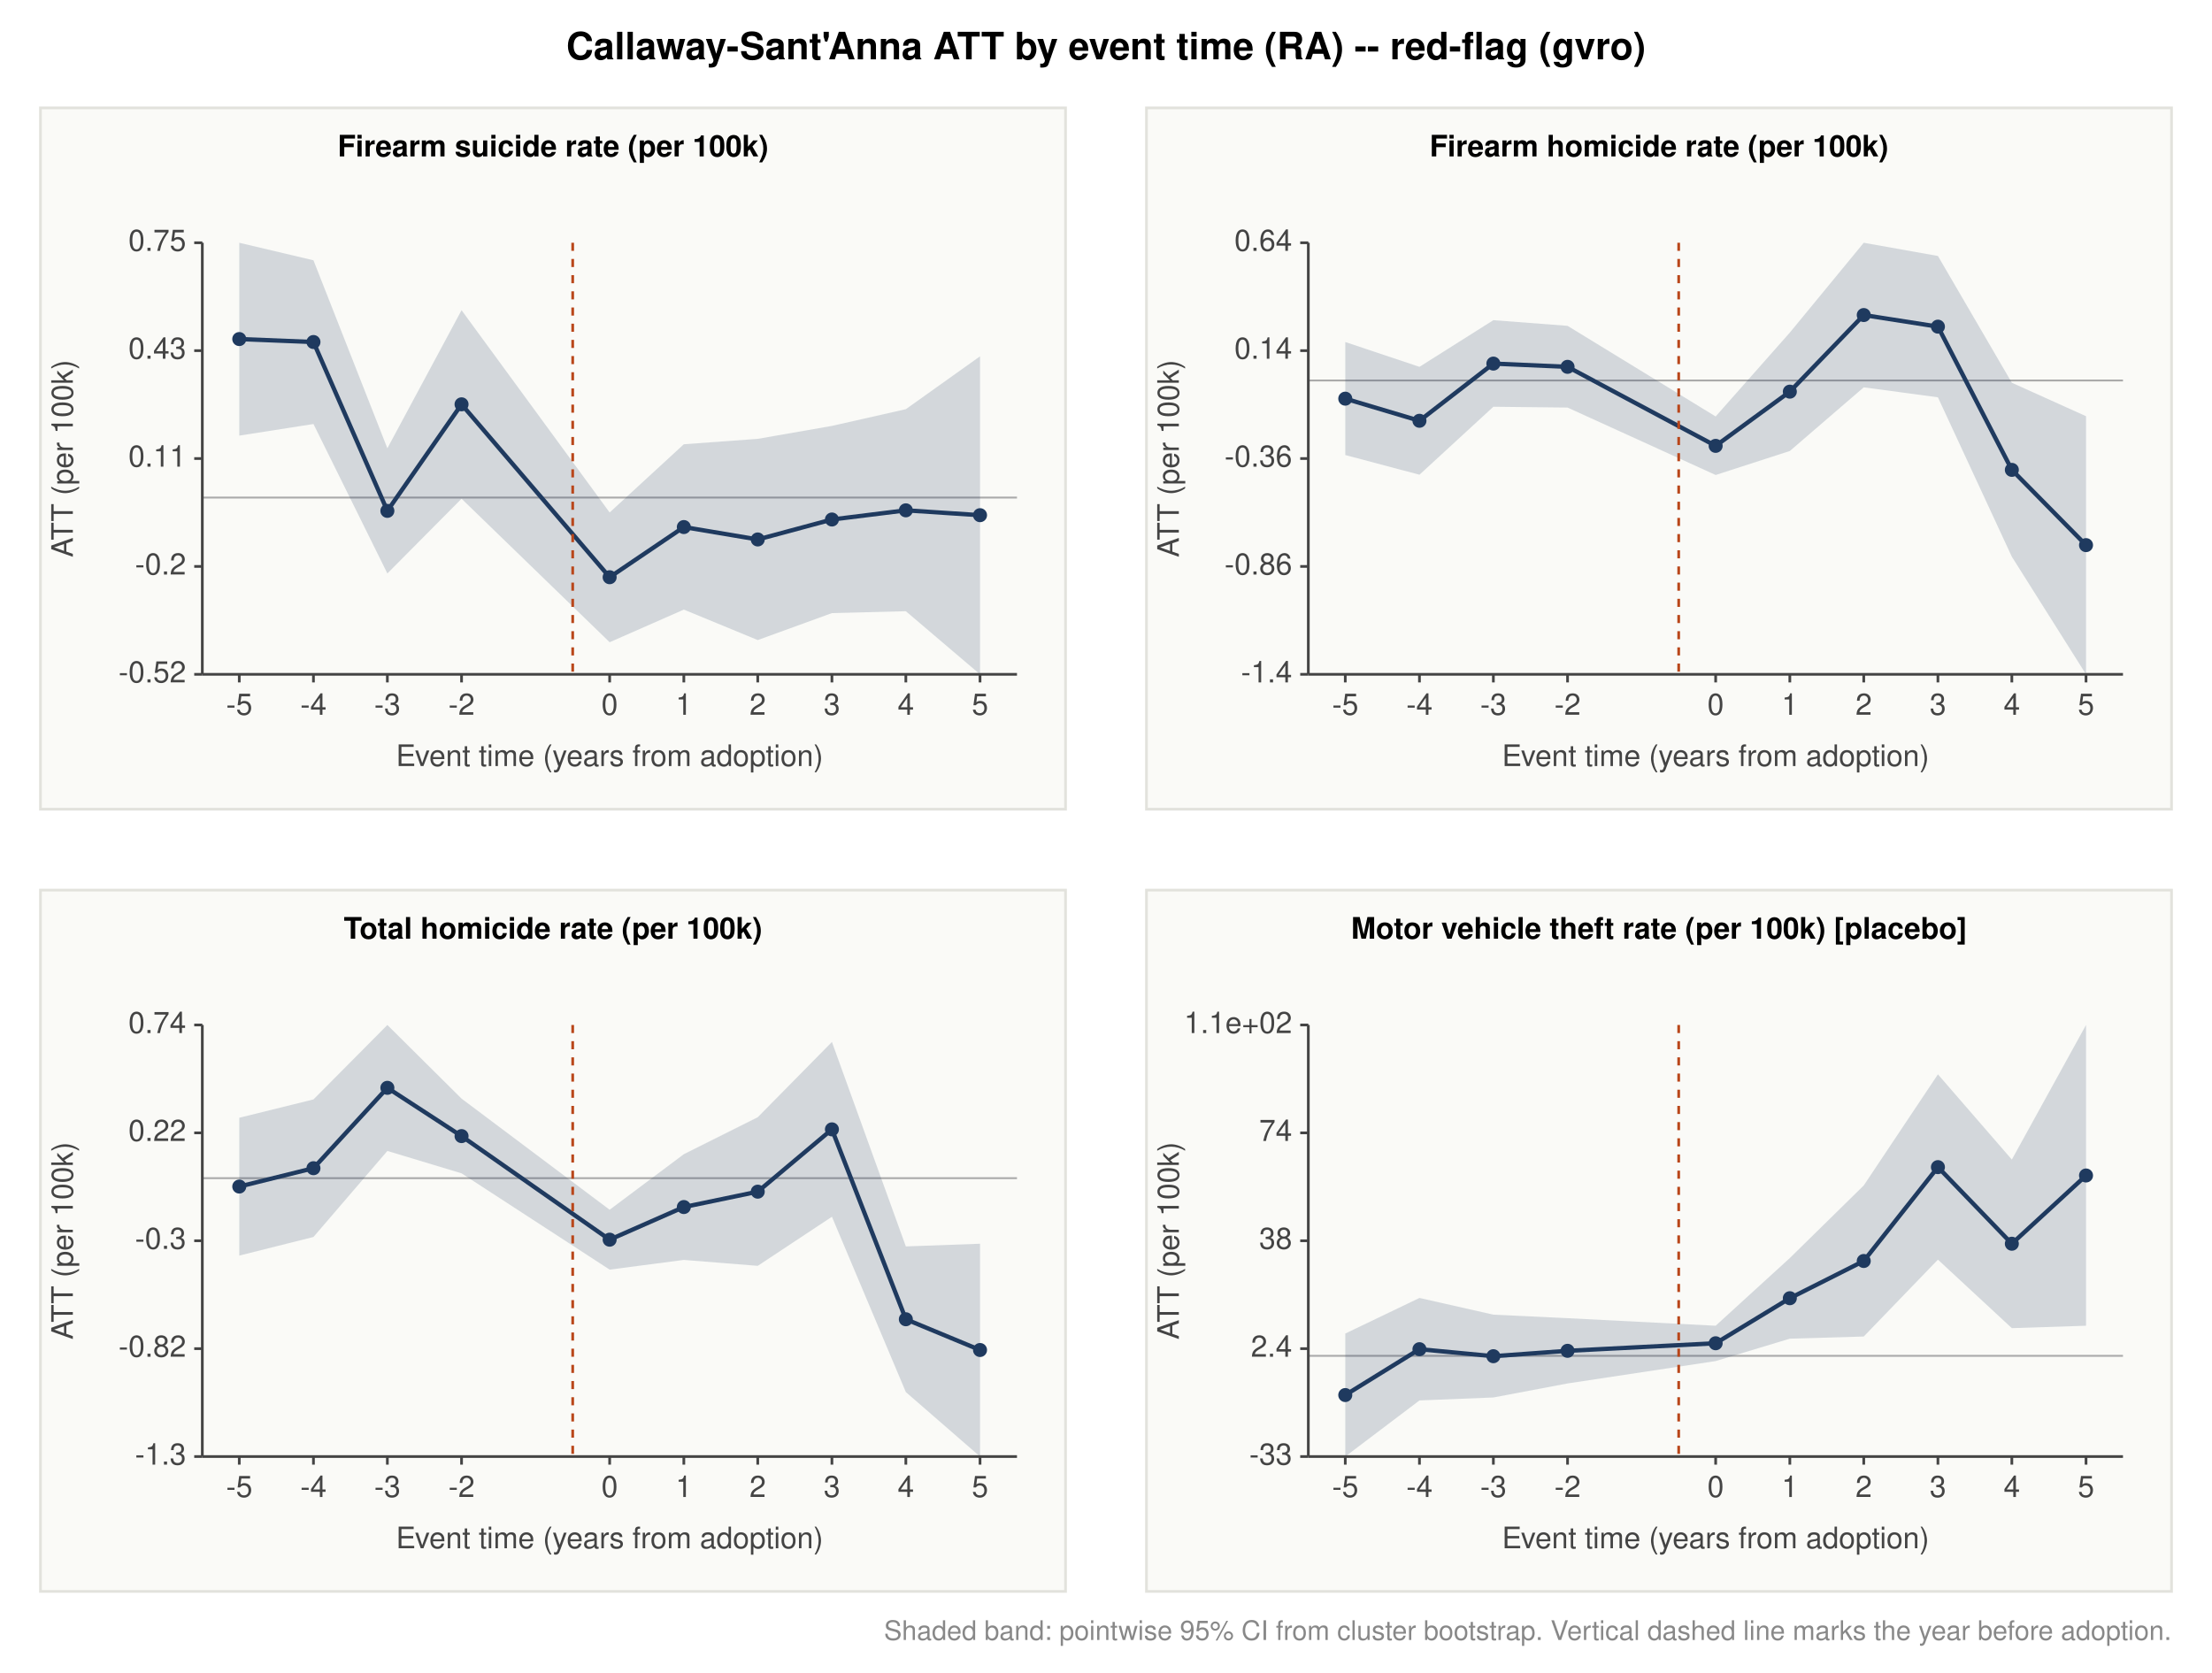
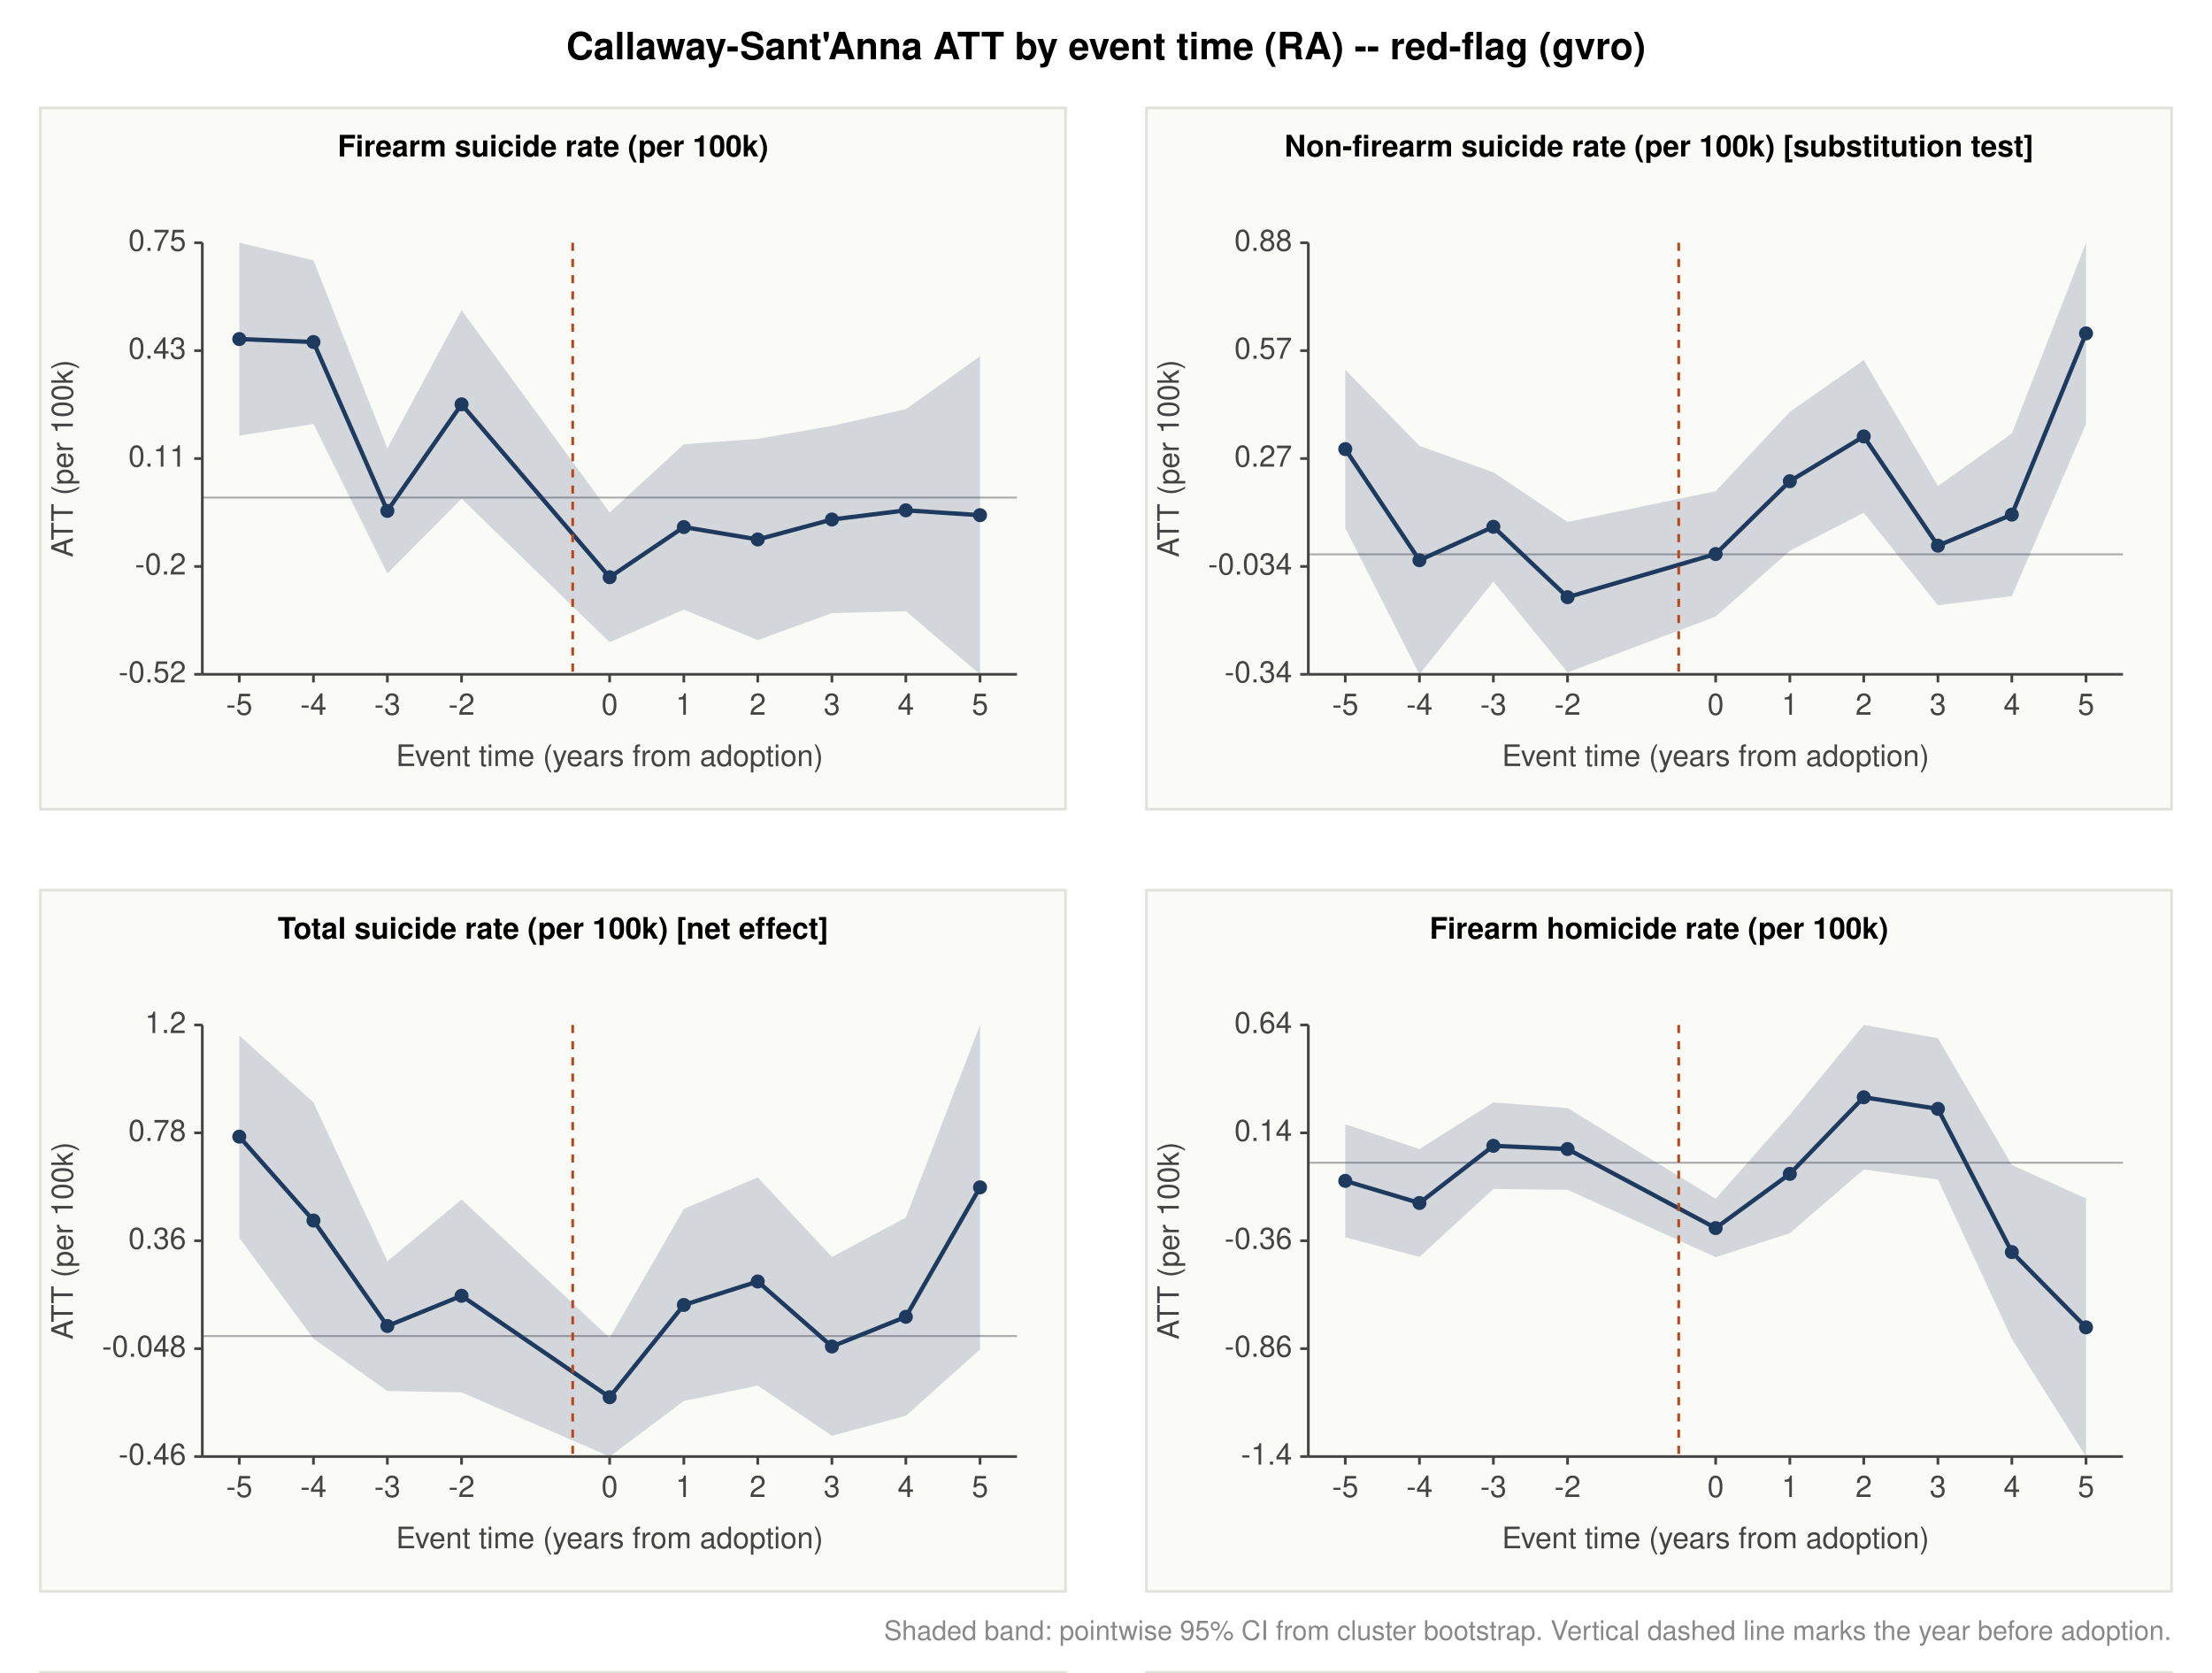
<svg xmlns="http://www.w3.org/2000/svg" viewBox="0 0 820 620" font-family="-apple-system, Segoe UI, Helvetica, Arial, sans-serif" font-size="11">
  <text x="410.0" y="22" text-anchor="middle" font-size="14" font-weight="600">Callaway-Sant'Anna ATT by event time (RA) -- red-flag (gvro)</text>
  <rect x="15" y="40" width="380" height="260" fill="#fafaf7" stroke="#e2e2dc" />
  <text x="205.0" y="58" text-anchor="middle" font-weight="600">Firearm suicide rate (per 100k)</text>
  <line x1="75" y1="184.469" x2="377" y2="184.469" stroke="#aaaaaa" stroke-width="0.7" />
  <polygon points="88.7,90.0 116.2,96.5 143.6,166.2 171.1,115.0 226.0,190.0 253.5,164.7 280.9,162.7 308.4,157.9 335.8,151.7 363.3,132.1 363.3,250.0 335.8,226.6 308.4,227.3 280.9,237.3 253.5,226.0 226.0,238.1 171.1,184.9 143.6,212.6 116.2,157.2 88.7,161.5" fill="#1f3a5f" opacity="0.18" />
  <polyline points="88.7,125.7 116.2,126.8 143.6,189.4 171.1,149.9 226.0,214.0 253.5,195.4 280.9,200.0 308.4,192.6 335.8,189.2 363.3,191.0" fill="none" stroke="#1f3a5f" stroke-width="1.6" />
  <circle cx="88.7" cy="125.7" r="2.6" fill="#1f3a5f" />
  <circle cx="116.2" cy="126.8" r="2.6" fill="#1f3a5f" />
  <circle cx="143.6" cy="189.4" r="2.6" fill="#1f3a5f" />
  <circle cx="171.1" cy="149.9" r="2.6" fill="#1f3a5f" />
  <circle cx="226.0" cy="214.0" r="2.6" fill="#1f3a5f" />
  <circle cx="253.5" cy="195.4" r="2.6" fill="#1f3a5f" />
  <circle cx="280.9" cy="200.0" r="2.6" fill="#1f3a5f" />
  <circle cx="308.4" cy="192.6" r="2.6" fill="#1f3a5f" />
  <circle cx="335.8" cy="189.2" r="2.6" fill="#1f3a5f" />
  <circle cx="363.3" cy="191.0" r="2.6" fill="#1f3a5f" />
  <line x1="212.3" y1="90" x2="212.3" y2="250" stroke="#b9461a" stroke-dasharray="3 3" />
  <line x1="75" y1="250" x2="377" y2="250" stroke="#444" />
  <line x1="75" y1="90" x2="75" y2="250" stroke="#444" />
  <line x1="88.7" y1="250" x2="88.7" y2="253" stroke="#444" />
  <text x="88.7" y="265" text-anchor="middle" fill="#444">-5</text>
  <line x1="116.2" y1="250" x2="116.2" y2="253" stroke="#444" />
  <text x="116.2" y="265" text-anchor="middle" fill="#444">-4</text>
  <line x1="143.6" y1="250" x2="143.6" y2="253" stroke="#444" />
  <text x="143.6" y="265" text-anchor="middle" fill="#444">-3</text>
  <line x1="171.1" y1="250" x2="171.1" y2="253" stroke="#444" />
  <text x="171.1" y="265" text-anchor="middle" fill="#444">-2</text>
  <line x1="226.0" y1="250" x2="226.0" y2="253" stroke="#444" />
  <text x="226.0" y="265" text-anchor="middle" fill="#444">0</text>
  <line x1="253.5" y1="250" x2="253.5" y2="253" stroke="#444" />
  <text x="253.5" y="265" text-anchor="middle" fill="#444">1</text>
  <line x1="280.9" y1="250" x2="280.9" y2="253" stroke="#444" />
  <text x="280.9" y="265" text-anchor="middle" fill="#444">2</text>
  <line x1="308.4" y1="250" x2="308.4" y2="253" stroke="#444" />
  <text x="308.4" y="265" text-anchor="middle" fill="#444">3</text>
  <line x1="335.8" y1="250" x2="335.8" y2="253" stroke="#444" />
  <text x="335.8" y="265" text-anchor="middle" fill="#444">4</text>
  <line x1="363.3" y1="250" x2="363.3" y2="253" stroke="#444" />
  <text x="363.3" y="265" text-anchor="middle" fill="#444">5</text>
  <line x1="72" y1="250.0" x2="75" y2="250.0" stroke="#444" />
  <text x="69" y="253.0" text-anchor="end" fill="#444">-0.52</text>
  <line x1="72" y1="210.0" x2="75" y2="210.0" stroke="#444" />
  <text x="69" y="213.0" text-anchor="end" fill="#444">-0.2</text>
  <line x1="72" y1="170.0" x2="75" y2="170.0" stroke="#444" />
  <text x="69" y="173.0" text-anchor="end" fill="#444">0.11</text>
  <line x1="72" y1="130.0" x2="75" y2="130.0" stroke="#444" />
  <text x="69" y="133.0" text-anchor="end" fill="#444">0.43</text>
  <line x1="72" y1="90.0" x2="75" y2="90.0" stroke="#444" />
  <text x="69" y="93.0" text-anchor="end" fill="#444">0.75</text>
  <text x="226.0" y="284" text-anchor="middle" fill="#444">Event time (years from adoption)</text>
  <text x="27" y="170.0" text-anchor="middle" fill="#444" transform="rotate(-90 27 170.0)">ATT (per 100k)</text>
  <rect x="425" y="40" width="380" height="260" fill="#fafaf7" stroke="#e2e2dc" />
-   <text x="615.0" y="58" text-anchor="middle" font-weight="600">Firearm homicide rate (per 100k)</text>
-   <line x1="485" y1="141.061" x2="787" y2="141.061" stroke="#aaaaaa" stroke-width="0.7" />
-   <polygon points="498.7,126.8 526.2,136.0 553.6,118.7 581.1,120.8 636.0,154.4 663.5,123.3 690.9,90.0 718.4,94.9 745.8,141.9 773.3,154.3 773.3,250.0 745.8,206.4 718.4,147.3 690.9,143.6 663.5,167.2 636.0,176.1 581.1,151.1 553.6,150.8 526.2,176.0 498.7,168.7" fill="#1f3a5f" opacity="0.18" />
-   <polyline points="498.7,147.8 526.2,156.0 553.6,134.8 581.1,136.0 636.0,165.3 663.5,145.2 690.9,116.8 718.4,121.1 745.8,174.2 773.3,202.1" fill="none" stroke="#1f3a5f" stroke-width="1.6" />
-   <circle cx="498.7" cy="147.8" r="2.6" fill="#1f3a5f" />
-   <circle cx="526.2" cy="156.0" r="2.6" fill="#1f3a5f" />
-   <circle cx="553.6" cy="134.8" r="2.6" fill="#1f3a5f" />
-   <circle cx="581.1" cy="136.0" r="2.6" fill="#1f3a5f" />
-   <circle cx="636.0" cy="165.3" r="2.6" fill="#1f3a5f" />
-   <circle cx="663.5" cy="145.2" r="2.6" fill="#1f3a5f" />
-   <circle cx="690.9" cy="116.8" r="2.6" fill="#1f3a5f" />
-   <circle cx="718.4" cy="121.1" r="2.6" fill="#1f3a5f" />
-   <circle cx="745.8" cy="174.2" r="2.6" fill="#1f3a5f" />
-   <circle cx="773.3" cy="202.1" r="2.6" fill="#1f3a5f" />
+   <text x="615.0" y="58" text-anchor="middle" font-weight="600">Non-firearm suicide rate (per 100k) [substitution test]</text>
+   <line x1="485" y1="205.521" x2="787" y2="205.521" stroke="#aaaaaa" stroke-width="0.7" />
+   <polygon points="498.7,137.1 526.2,165.3 553.6,175.1 581.1,193.5 636.0,182.1 663.5,152.7 690.9,133.5 718.4,180.2 745.8,160.7 773.3,90.0 773.3,157.2 745.8,221.0 718.4,224.4 690.9,190.1 663.5,204.2 636.0,228.6 581.1,249.3 553.6,215.6 526.2,250.0 498.7,195.8" fill="#1f3a5f" opacity="0.18" />
+   <polyline points="498.7,166.5 526.2,207.7 553.6,195.3 581.1,221.4 636.0,205.4 663.5,178.4 690.9,161.8 718.4,202.3 745.8,190.8 773.3,123.6" fill="none" stroke="#1f3a5f" stroke-width="1.6" />
+   <circle cx="498.7" cy="166.5" r="2.6" fill="#1f3a5f" />
+   <circle cx="526.2" cy="207.7" r="2.6" fill="#1f3a5f" />
+   <circle cx="553.6" cy="195.3" r="2.6" fill="#1f3a5f" />
+   <circle cx="581.1" cy="221.4" r="2.6" fill="#1f3a5f" />
+   <circle cx="636.0" cy="205.4" r="2.6" fill="#1f3a5f" />
+   <circle cx="663.5" cy="178.4" r="2.6" fill="#1f3a5f" />
+   <circle cx="690.9" cy="161.8" r="2.6" fill="#1f3a5f" />
+   <circle cx="718.4" cy="202.3" r="2.6" fill="#1f3a5f" />
+   <circle cx="745.8" cy="190.8" r="2.6" fill="#1f3a5f" />
+   <circle cx="773.3" cy="123.6" r="2.6" fill="#1f3a5f" />
  <line x1="622.3" y1="90" x2="622.3" y2="250" stroke="#b9461a" stroke-dasharray="3 3" />
  <line x1="485" y1="250" x2="787" y2="250" stroke="#444" />
  <line x1="485" y1="90" x2="485" y2="250" stroke="#444" />
  <line x1="498.7" y1="250" x2="498.7" y2="253" stroke="#444" />
  <text x="498.7" y="265" text-anchor="middle" fill="#444">-5</text>
  <line x1="526.2" y1="250" x2="526.2" y2="253" stroke="#444" />
  <text x="526.2" y="265" text-anchor="middle" fill="#444">-4</text>
  <line x1="553.6" y1="250" x2="553.6" y2="253" stroke="#444" />
  <text x="553.6" y="265" text-anchor="middle" fill="#444">-3</text>
  <line x1="581.1" y1="250" x2="581.1" y2="253" stroke="#444" />
  <text x="581.1" y="265" text-anchor="middle" fill="#444">-2</text>
  <line x1="636.0" y1="250" x2="636.0" y2="253" stroke="#444" />
  <text x="636.0" y="265" text-anchor="middle" fill="#444">0</text>
  <line x1="663.5" y1="250" x2="663.5" y2="253" stroke="#444" />
  <text x="663.5" y="265" text-anchor="middle" fill="#444">1</text>
  <line x1="690.9" y1="250" x2="690.9" y2="253" stroke="#444" />
  <text x="690.9" y="265" text-anchor="middle" fill="#444">2</text>
  <line x1="718.4" y1="250" x2="718.4" y2="253" stroke="#444" />
  <text x="718.4" y="265" text-anchor="middle" fill="#444">3</text>
  <line x1="745.8" y1="250" x2="745.8" y2="253" stroke="#444" />
  <text x="745.8" y="265" text-anchor="middle" fill="#444">4</text>
  <line x1="773.3" y1="250" x2="773.3" y2="253" stroke="#444" />
  <text x="773.3" y="265" text-anchor="middle" fill="#444">5</text>
  <line x1="482" y1="250.0" x2="485" y2="250.0" stroke="#444" />
-   <text x="479" y="253.0" text-anchor="end" fill="#444">-1.4</text>
+   <text x="479" y="253.0" text-anchor="end" fill="#444">-0.34</text>
  <line x1="482" y1="210.0" x2="485" y2="210.0" stroke="#444" />
-   <text x="479" y="213.0" text-anchor="end" fill="#444">-0.86</text>
+   <text x="479" y="213.0" text-anchor="end" fill="#444">-0.034</text>
  <line x1="482" y1="170.0" x2="485" y2="170.0" stroke="#444" />
-   <text x="479" y="173.0" text-anchor="end" fill="#444">-0.36</text>
+   <text x="479" y="173.0" text-anchor="end" fill="#444">0.27</text>
  <line x1="482" y1="130.0" x2="485" y2="130.0" stroke="#444" />
-   <text x="479" y="133.0" text-anchor="end" fill="#444">0.14</text>
+   <text x="479" y="133.0" text-anchor="end" fill="#444">0.57</text>
  <line x1="482" y1="90.0" x2="485" y2="90.0" stroke="#444" />
-   <text x="479" y="93.0" text-anchor="end" fill="#444">0.64</text>
+   <text x="479" y="93.0" text-anchor="end" fill="#444">0.88</text>
  <text x="636.0" y="284" text-anchor="middle" fill="#444">Event time (years from adoption)</text>
  <text x="437" y="170.0" text-anchor="middle" fill="#444" transform="rotate(-90 437 170.0)">ATT (per 100k)</text>
  <rect x="15" y="330" width="380" height="260" fill="#fafaf7" stroke="#e2e2dc" />
-   <text x="205.0" y="348" text-anchor="middle" font-weight="600">Total homicide rate (per 100k)</text>
-   <line x1="75" y1="436.792" x2="377" y2="436.792" stroke="#aaaaaa" stroke-width="0.7" />
-   <polygon points="88.7,414.4 116.2,407.6 143.6,380.0 171.1,407.3 226.0,448.5 253.5,427.9 280.9,414.2 308.4,386.3 335.8,462.1 363.3,461.1 363.3,540.0 335.8,516.1 308.4,451.1 280.9,469.3 253.5,467.1 226.0,470.7 171.1,435.0 143.6,426.7 116.2,458.6 88.7,465.5" fill="#1f3a5f" opacity="0.18" />
-   <polyline points="88.7,439.9 116.2,433.1 143.6,403.3 171.1,421.2 226.0,459.6 253.5,447.5 280.9,441.8 308.4,418.7 335.8,489.1 363.3,500.5" fill="none" stroke="#1f3a5f" stroke-width="1.6" />
-   <circle cx="88.7" cy="439.9" r="2.6" fill="#1f3a5f" />
-   <circle cx="116.2" cy="433.1" r="2.6" fill="#1f3a5f" />
-   <circle cx="143.6" cy="403.3" r="2.6" fill="#1f3a5f" />
-   <circle cx="171.1" cy="421.2" r="2.6" fill="#1f3a5f" />
-   <circle cx="226.0" cy="459.6" r="2.6" fill="#1f3a5f" />
-   <circle cx="253.5" cy="447.5" r="2.6" fill="#1f3a5f" />
-   <circle cx="280.9" cy="441.8" r="2.6" fill="#1f3a5f" />
-   <circle cx="308.4" cy="418.7" r="2.6" fill="#1f3a5f" />
-   <circle cx="335.8" cy="489.1" r="2.6" fill="#1f3a5f" />
-   <circle cx="363.3" cy="500.5" r="2.6" fill="#1f3a5f" />
+   <text x="205.0" y="348" text-anchor="middle" font-weight="600">Total suicide rate (per 100k) [net effect]</text>
+   <line x1="75" y1="495.331" x2="377" y2="495.331" stroke="#aaaaaa" stroke-width="0.7" />
+   <polygon points="88.7,383.9 116.2,408.7 143.6,467.6 171.1,444.7 226.0,496.0 253.5,448.2 280.9,436.5 308.4,466.0 335.8,451.4 363.3,380.0 363.3,500.3 335.8,524.9 308.4,532.3 280.9,513.7 253.5,519.4 226.0,540.0 171.1,516.2 143.6,515.7 116.2,496.3 88.7,458.9" fill="#1f3a5f" opacity="0.18" />
+   <polyline points="88.7,421.4 116.2,452.5 143.6,491.6 171.1,480.4 226.0,518.0 253.5,483.8 280.9,475.1 308.4,499.2 335.8,488.2 363.3,440.2" fill="none" stroke="#1f3a5f" stroke-width="1.6" />
+   <circle cx="88.7" cy="421.4" r="2.6" fill="#1f3a5f" />
+   <circle cx="116.2" cy="452.5" r="2.6" fill="#1f3a5f" />
+   <circle cx="143.6" cy="491.6" r="2.6" fill="#1f3a5f" />
+   <circle cx="171.1" cy="480.4" r="2.6" fill="#1f3a5f" />
+   <circle cx="226.0" cy="518.0" r="2.6" fill="#1f3a5f" />
+   <circle cx="253.5" cy="483.8" r="2.6" fill="#1f3a5f" />
+   <circle cx="280.9" cy="475.1" r="2.6" fill="#1f3a5f" />
+   <circle cx="308.4" cy="499.2" r="2.6" fill="#1f3a5f" />
+   <circle cx="335.8" cy="488.2" r="2.6" fill="#1f3a5f" />
+   <circle cx="363.3" cy="440.2" r="2.6" fill="#1f3a5f" />
  <line x1="212.3" y1="380" x2="212.3" y2="540" stroke="#b9461a" stroke-dasharray="3 3" />
  <line x1="75" y1="540" x2="377" y2="540" stroke="#444" />
  <line x1="75" y1="380" x2="75" y2="540" stroke="#444" />
  <line x1="88.7" y1="540" x2="88.7" y2="543" stroke="#444" />
  <text x="88.7" y="555" text-anchor="middle" fill="#444">-5</text>
  <line x1="116.2" y1="540" x2="116.2" y2="543" stroke="#444" />
  <text x="116.2" y="555" text-anchor="middle" fill="#444">-4</text>
  <line x1="143.6" y1="540" x2="143.6" y2="543" stroke="#444" />
  <text x="143.6" y="555" text-anchor="middle" fill="#444">-3</text>
  <line x1="171.1" y1="540" x2="171.1" y2="543" stroke="#444" />
  <text x="171.1" y="555" text-anchor="middle" fill="#444">-2</text>
  <line x1="226.0" y1="540" x2="226.0" y2="543" stroke="#444" />
  <text x="226.0" y="555" text-anchor="middle" fill="#444">0</text>
  <line x1="253.5" y1="540" x2="253.5" y2="543" stroke="#444" />
  <text x="253.5" y="555" text-anchor="middle" fill="#444">1</text>
  <line x1="280.9" y1="540" x2="280.9" y2="543" stroke="#444" />
  <text x="280.9" y="555" text-anchor="middle" fill="#444">2</text>
  <line x1="308.4" y1="540" x2="308.4" y2="543" stroke="#444" />
  <text x="308.4" y="555" text-anchor="middle" fill="#444">3</text>
  <line x1="335.8" y1="540" x2="335.8" y2="543" stroke="#444" />
  <text x="335.8" y="555" text-anchor="middle" fill="#444">4</text>
  <line x1="363.3" y1="540" x2="363.3" y2="543" stroke="#444" />
  <text x="363.3" y="555" text-anchor="middle" fill="#444">5</text>
  <line x1="72" y1="540.0" x2="75" y2="540.0" stroke="#444" />
-   <text x="69" y="543.0" text-anchor="end" fill="#444">-1.3</text>
+   <text x="69" y="543.0" text-anchor="end" fill="#444">-0.46</text>
  <line x1="72" y1="500.0" x2="75" y2="500.0" stroke="#444" />
-   <text x="69" y="503.0" text-anchor="end" fill="#444">-0.82</text>
+   <text x="69" y="503.0" text-anchor="end" fill="#444">-0.048</text>
  <line x1="72" y1="460.0" x2="75" y2="460.0" stroke="#444" />
-   <text x="69" y="463.0" text-anchor="end" fill="#444">-0.3</text>
+   <text x="69" y="463.0" text-anchor="end" fill="#444">0.36</text>
  <line x1="72" y1="420.0" x2="75" y2="420.0" stroke="#444" />
-   <text x="69" y="423.0" text-anchor="end" fill="#444">0.22</text>
+   <text x="69" y="423.0" text-anchor="end" fill="#444">0.78</text>
  <line x1="72" y1="380.0" x2="75" y2="380.0" stroke="#444" />
-   <text x="69" y="383.0" text-anchor="end" fill="#444">0.74</text>
+   <text x="69" y="383.0" text-anchor="end" fill="#444">1.2</text>
  <text x="226.0" y="574" text-anchor="middle" fill="#444">Event time (years from adoption)</text>
  <text x="27" y="460.0" text-anchor="middle" fill="#444" transform="rotate(-90 27 460.0)">ATT (per 100k)</text>
  <rect x="425" y="330" width="380" height="260" fill="#fafaf7" stroke="#e2e2dc" />
-   <text x="615.0" y="348" text-anchor="middle" font-weight="600">Motor vehicle theft rate (per 100k) [placebo]</text>
-   <line x1="485" y1="502.66" x2="787" y2="502.66" stroke="#aaaaaa" stroke-width="0.7" />
-   <polygon points="498.7,494.4 526.2,481.2 553.6,487.4 581.1,488.7 636.0,491.5 663.5,466.4 690.9,439.5 718.4,398.3 745.8,429.9 773.3,380.0 773.3,491.5 745.8,492.4 718.4,467.0 690.9,495.5 663.5,496.3 636.0,504.6 581.1,512.9 553.6,518.1 526.2,519.2 498.7,540.0" fill="#1f3a5f" opacity="0.18" />
-   <polyline points="498.7,517.2 526.2,500.2 553.6,502.8 581.1,500.8 636.0,498.0 663.5,481.3 690.9,467.5 718.4,432.7 745.8,461.1 773.3,435.8" fill="none" stroke="#1f3a5f" stroke-width="1.6" />
-   <circle cx="498.7" cy="517.2" r="2.6" fill="#1f3a5f" />
-   <circle cx="526.2" cy="500.2" r="2.6" fill="#1f3a5f" />
-   <circle cx="553.6" cy="502.8" r="2.6" fill="#1f3a5f" />
-   <circle cx="581.1" cy="500.8" r="2.6" fill="#1f3a5f" />
-   <circle cx="636.0" cy="498.0" r="2.6" fill="#1f3a5f" />
-   <circle cx="663.5" cy="481.3" r="2.6" fill="#1f3a5f" />
-   <circle cx="690.9" cy="467.5" r="2.6" fill="#1f3a5f" />
-   <circle cx="718.4" cy="432.7" r="2.6" fill="#1f3a5f" />
-   <circle cx="745.8" cy="461.1" r="2.6" fill="#1f3a5f" />
-   <circle cx="773.3" cy="435.8" r="2.6" fill="#1f3a5f" />
+   <text x="615.0" y="348" text-anchor="middle" font-weight="600">Firearm homicide rate (per 100k)</text>
+   <line x1="485" y1="431.061" x2="787" y2="431.061" stroke="#aaaaaa" stroke-width="0.7" />
+   <polygon points="498.7,416.8 526.2,426.0 553.6,408.7 581.1,410.8 636.0,444.4 663.5,413.3 690.9,380.0 718.4,384.9 745.8,431.9 773.3,444.3 773.3,540.0 745.8,496.4 718.4,437.3 690.9,433.6 663.5,457.2 636.0,466.1 581.1,441.1 553.6,440.8 526.2,466.0 498.7,458.7" fill="#1f3a5f" opacity="0.18" />
+   <polyline points="498.7,437.8 526.2,446.0 553.6,424.8 581.1,426.0 636.0,455.3 663.5,435.2 690.9,406.8 718.4,411.1 745.8,464.2 773.3,492.1" fill="none" stroke="#1f3a5f" stroke-width="1.6" />
+   <circle cx="498.7" cy="437.8" r="2.6" fill="#1f3a5f" />
+   <circle cx="526.2" cy="446.0" r="2.6" fill="#1f3a5f" />
+   <circle cx="553.6" cy="424.8" r="2.6" fill="#1f3a5f" />
+   <circle cx="581.1" cy="426.0" r="2.6" fill="#1f3a5f" />
+   <circle cx="636.0" cy="455.3" r="2.6" fill="#1f3a5f" />
+   <circle cx="663.5" cy="435.2" r="2.6" fill="#1f3a5f" />
+   <circle cx="690.9" cy="406.8" r="2.6" fill="#1f3a5f" />
+   <circle cx="718.4" cy="411.1" r="2.6" fill="#1f3a5f" />
+   <circle cx="745.8" cy="464.2" r="2.6" fill="#1f3a5f" />
+   <circle cx="773.3" cy="492.1" r="2.6" fill="#1f3a5f" />
  <line x1="622.3" y1="380" x2="622.3" y2="540" stroke="#b9461a" stroke-dasharray="3 3" />
  <line x1="485" y1="540" x2="787" y2="540" stroke="#444" />
  <line x1="485" y1="380" x2="485" y2="540" stroke="#444" />
  <line x1="498.7" y1="540" x2="498.7" y2="543" stroke="#444" />
  <text x="498.7" y="555" text-anchor="middle" fill="#444">-5</text>
  <line x1="526.2" y1="540" x2="526.2" y2="543" stroke="#444" />
  <text x="526.2" y="555" text-anchor="middle" fill="#444">-4</text>
  <line x1="553.6" y1="540" x2="553.6" y2="543" stroke="#444" />
  <text x="553.6" y="555" text-anchor="middle" fill="#444">-3</text>
  <line x1="581.1" y1="540" x2="581.1" y2="543" stroke="#444" />
  <text x="581.1" y="555" text-anchor="middle" fill="#444">-2</text>
  <line x1="636.0" y1="540" x2="636.0" y2="543" stroke="#444" />
  <text x="636.0" y="555" text-anchor="middle" fill="#444">0</text>
  <line x1="663.5" y1="540" x2="663.5" y2="543" stroke="#444" />
  <text x="663.5" y="555" text-anchor="middle" fill="#444">1</text>
  <line x1="690.9" y1="540" x2="690.9" y2="543" stroke="#444" />
  <text x="690.9" y="555" text-anchor="middle" fill="#444">2</text>
  <line x1="718.4" y1="540" x2="718.4" y2="543" stroke="#444" />
  <text x="718.4" y="555" text-anchor="middle" fill="#444">3</text>
  <line x1="745.8" y1="540" x2="745.8" y2="543" stroke="#444" />
  <text x="745.8" y="555" text-anchor="middle" fill="#444">4</text>
  <line x1="773.3" y1="540" x2="773.3" y2="543" stroke="#444" />
  <text x="773.3" y="555" text-anchor="middle" fill="#444">5</text>
  <line x1="482" y1="540.0" x2="485" y2="540.0" stroke="#444" />
-   <text x="479" y="543.0" text-anchor="end" fill="#444">-33</text>
+   <text x="479" y="543.0" text-anchor="end" fill="#444">-1.4</text>
  <line x1="482" y1="500.0" x2="485" y2="500.0" stroke="#444" />
-   <text x="479" y="503.0" text-anchor="end" fill="#444">2.4</text>
+   <text x="479" y="503.0" text-anchor="end" fill="#444">-0.86</text>
  <line x1="482" y1="460.0" x2="485" y2="460.0" stroke="#444" />
-   <text x="479" y="463.0" text-anchor="end" fill="#444">38</text>
+   <text x="479" y="463.0" text-anchor="end" fill="#444">-0.36</text>
  <line x1="482" y1="420.0" x2="485" y2="420.0" stroke="#444" />
-   <text x="479" y="423.0" text-anchor="end" fill="#444">74</text>
+   <text x="479" y="423.0" text-anchor="end" fill="#444">0.14</text>
  <line x1="482" y1="380.0" x2="485" y2="380.0" stroke="#444" />
-   <text x="479" y="383.0" text-anchor="end" fill="#444">1.1e+02</text>
+   <text x="479" y="383.0" text-anchor="end" fill="#444">0.64</text>
  <text x="636.0" y="574" text-anchor="middle" fill="#444">Event time (years from adoption)</text>
  <text x="437" y="460.0" text-anchor="middle" fill="#444" transform="rotate(-90 437 460.0)">ATT (per 100k)</text>
+   <rect x="15" y="620" width="380" height="260" fill="#fafaf7" stroke="#e2e2dc" />
+   <text x="205.0" y="638" text-anchor="middle" font-weight="600">Total homicide rate (per 100k)</text>
+   <line x1="75" y1="726.792" x2="377" y2="726.792" stroke="#aaaaaa" stroke-width="0.7" />
+   <polygon points="88.7,704.4 116.2,697.6 143.6,670.0 171.1,697.3 226.0,738.5 253.5,717.9 280.9,704.2 308.4,676.3 335.8,752.1 363.3,751.1 363.3,830.0 335.8,806.1 308.4,741.1 280.9,759.3 253.5,757.1 226.0,760.7 171.1,725.0 143.6,716.7 116.2,748.6 88.7,755.5" fill="#1f3a5f" opacity="0.18" />
+   <polyline points="88.7,729.9 116.2,723.1 143.6,693.3 171.1,711.2 226.0,749.6 253.5,737.5 280.9,731.8 308.4,708.7 335.8,779.1 363.3,790.5" fill="none" stroke="#1f3a5f" stroke-width="1.6" />
+   <circle cx="88.7" cy="729.9" r="2.6" fill="#1f3a5f" />
+   <circle cx="116.2" cy="723.1" r="2.6" fill="#1f3a5f" />
+   <circle cx="143.6" cy="693.3" r="2.6" fill="#1f3a5f" />
+   <circle cx="171.1" cy="711.2" r="2.6" fill="#1f3a5f" />
+   <circle cx="226.0" cy="749.6" r="2.6" fill="#1f3a5f" />
+   <circle cx="253.5" cy="737.5" r="2.6" fill="#1f3a5f" />
+   <circle cx="280.9" cy="731.8" r="2.6" fill="#1f3a5f" />
+   <circle cx="308.4" cy="708.7" r="2.6" fill="#1f3a5f" />
+   <circle cx="335.8" cy="779.1" r="2.6" fill="#1f3a5f" />
+   <circle cx="363.3" cy="790.5" r="2.6" fill="#1f3a5f" />
+   <line x1="212.3" y1="670" x2="212.3" y2="830" stroke="#b9461a" stroke-dasharray="3 3" />
+   <line x1="75" y1="830" x2="377" y2="830" stroke="#444" />
+   <line x1="75" y1="670" x2="75" y2="830" stroke="#444" />
+   <line x1="88.7" y1="830" x2="88.7" y2="833" stroke="#444" />
+   <text x="88.7" y="845" text-anchor="middle" fill="#444">-5</text>
+   <line x1="116.2" y1="830" x2="116.2" y2="833" stroke="#444" />
+   <text x="116.2" y="845" text-anchor="middle" fill="#444">-4</text>
+   <line x1="143.6" y1="830" x2="143.6" y2="833" stroke="#444" />
+   <text x="143.6" y="845" text-anchor="middle" fill="#444">-3</text>
+   <line x1="171.1" y1="830" x2="171.1" y2="833" stroke="#444" />
+   <text x="171.1" y="845" text-anchor="middle" fill="#444">-2</text>
+   <line x1="226.0" y1="830" x2="226.0" y2="833" stroke="#444" />
+   <text x="226.0" y="845" text-anchor="middle" fill="#444">0</text>
+   <line x1="253.5" y1="830" x2="253.5" y2="833" stroke="#444" />
+   <text x="253.5" y="845" text-anchor="middle" fill="#444">1</text>
+   <line x1="280.9" y1="830" x2="280.9" y2="833" stroke="#444" />
+   <text x="280.9" y="845" text-anchor="middle" fill="#444">2</text>
+   <line x1="308.4" y1="830" x2="308.4" y2="833" stroke="#444" />
+   <text x="308.4" y="845" text-anchor="middle" fill="#444">3</text>
+   <line x1="335.8" y1="830" x2="335.8" y2="833" stroke="#444" />
+   <text x="335.8" y="845" text-anchor="middle" fill="#444">4</text>
+   <line x1="363.3" y1="830" x2="363.3" y2="833" stroke="#444" />
+   <text x="363.3" y="845" text-anchor="middle" fill="#444">5</text>
+   <line x1="72" y1="830.0" x2="75" y2="830.0" stroke="#444" />
+   <text x="69" y="833.0" text-anchor="end" fill="#444">-1.3</text>
+   <line x1="72" y1="790.0" x2="75" y2="790.0" stroke="#444" />
+   <text x="69" y="793.0" text-anchor="end" fill="#444">-0.82</text>
+   <line x1="72" y1="750.0" x2="75" y2="750.0" stroke="#444" />
+   <text x="69" y="753.0" text-anchor="end" fill="#444">-0.3</text>
+   <line x1="72" y1="710.0" x2="75" y2="710.0" stroke="#444" />
+   <text x="69" y="713.0" text-anchor="end" fill="#444">0.22</text>
+   <line x1="72" y1="670.0" x2="75" y2="670.0" stroke="#444" />
+   <text x="69" y="673.0" text-anchor="end" fill="#444">0.74</text>
+   <text x="226.0" y="864" text-anchor="middle" fill="#444">Event time (years from adoption)</text>
+   <text x="27" y="750.0" text-anchor="middle" fill="#444" transform="rotate(-90 27 750.0)">ATT (per 100k)</text>
+   <rect x="425" y="620" width="380" height="260" fill="#fafaf7" stroke="#e2e2dc" />
+   <text x="615.0" y="638" text-anchor="middle" font-weight="600">Motor vehicle theft rate (per 100k) [placebo]</text>
+   <line x1="485" y1="792.66" x2="787" y2="792.66" stroke="#aaaaaa" stroke-width="0.7" />
+   <polygon points="498.7,784.4 526.2,771.2 553.6,777.4 581.1,778.7 636.0,781.5 663.5,756.4 690.9,729.5 718.4,688.3 745.8,719.9 773.3,670.0 773.3,781.5 745.8,782.4 718.4,757.0 690.9,785.5 663.5,786.3 636.0,794.6 581.1,802.9 553.6,808.1 526.2,809.2 498.7,830.0" fill="#1f3a5f" opacity="0.18" />
+   <polyline points="498.7,807.2 526.2,790.2 553.6,792.8 581.1,790.8 636.0,788.0 663.5,771.3 690.9,757.5 718.4,722.7 745.8,751.1 773.3,725.8" fill="none" stroke="#1f3a5f" stroke-width="1.6" />
+   <circle cx="498.7" cy="807.2" r="2.6" fill="#1f3a5f" />
+   <circle cx="526.2" cy="790.2" r="2.6" fill="#1f3a5f" />
+   <circle cx="553.6" cy="792.8" r="2.6" fill="#1f3a5f" />
+   <circle cx="581.1" cy="790.8" r="2.6" fill="#1f3a5f" />
+   <circle cx="636.0" cy="788.0" r="2.6" fill="#1f3a5f" />
+   <circle cx="663.5" cy="771.3" r="2.6" fill="#1f3a5f" />
+   <circle cx="690.9" cy="757.5" r="2.6" fill="#1f3a5f" />
+   <circle cx="718.4" cy="722.7" r="2.6" fill="#1f3a5f" />
+   <circle cx="745.8" cy="751.1" r="2.6" fill="#1f3a5f" />
+   <circle cx="773.3" cy="725.8" r="2.6" fill="#1f3a5f" />
+   <line x1="622.3" y1="670" x2="622.3" y2="830" stroke="#b9461a" stroke-dasharray="3 3" />
+   <line x1="485" y1="830" x2="787" y2="830" stroke="#444" />
+   <line x1="485" y1="670" x2="485" y2="830" stroke="#444" />
+   <line x1="498.7" y1="830" x2="498.7" y2="833" stroke="#444" />
+   <text x="498.7" y="845" text-anchor="middle" fill="#444">-5</text>
+   <line x1="526.2" y1="830" x2="526.2" y2="833" stroke="#444" />
+   <text x="526.2" y="845" text-anchor="middle" fill="#444">-4</text>
+   <line x1="553.6" y1="830" x2="553.6" y2="833" stroke="#444" />
+   <text x="553.6" y="845" text-anchor="middle" fill="#444">-3</text>
+   <line x1="581.1" y1="830" x2="581.1" y2="833" stroke="#444" />
+   <text x="581.1" y="845" text-anchor="middle" fill="#444">-2</text>
+   <line x1="636.0" y1="830" x2="636.0" y2="833" stroke="#444" />
+   <text x="636.0" y="845" text-anchor="middle" fill="#444">0</text>
+   <line x1="663.5" y1="830" x2="663.5" y2="833" stroke="#444" />
+   <text x="663.5" y="845" text-anchor="middle" fill="#444">1</text>
+   <line x1="690.9" y1="830" x2="690.9" y2="833" stroke="#444" />
+   <text x="690.9" y="845" text-anchor="middle" fill="#444">2</text>
+   <line x1="718.4" y1="830" x2="718.4" y2="833" stroke="#444" />
+   <text x="718.4" y="845" text-anchor="middle" fill="#444">3</text>
+   <line x1="745.8" y1="830" x2="745.8" y2="833" stroke="#444" />
+   <text x="745.8" y="845" text-anchor="middle" fill="#444">4</text>
+   <line x1="773.3" y1="830" x2="773.3" y2="833" stroke="#444" />
+   <text x="773.3" y="845" text-anchor="middle" fill="#444">5</text>
+   <line x1="482" y1="830.0" x2="485" y2="830.0" stroke="#444" />
+   <text x="479" y="833.0" text-anchor="end" fill="#444">-33</text>
+   <line x1="482" y1="790.0" x2="485" y2="790.0" stroke="#444" />
+   <text x="479" y="793.0" text-anchor="end" fill="#444">2.4</text>
+   <line x1="482" y1="750.0" x2="485" y2="750.0" stroke="#444" />
+   <text x="479" y="753.0" text-anchor="end" fill="#444">38</text>
+   <line x1="482" y1="710.0" x2="485" y2="710.0" stroke="#444" />
+   <text x="479" y="713.0" text-anchor="end" fill="#444">74</text>
+   <line x1="482" y1="670.0" x2="485" y2="670.0" stroke="#444" />
+   <text x="479" y="673.0" text-anchor="end" fill="#444">1.1e+02</text>
+   <text x="636.0" y="864" text-anchor="middle" fill="#444">Event time (years from adoption)</text>
+   <text x="437" y="750.0" text-anchor="middle" fill="#444" transform="rotate(-90 437 750.0)">ATT (per 100k)</text>
  <text x="805" y="608" text-anchor="end" fill="#888" font-size="10">Shaded band: pointwise 95% CI from cluster bootstrap. Vertical dashed line marks the year before adoption.</text>
</svg>
